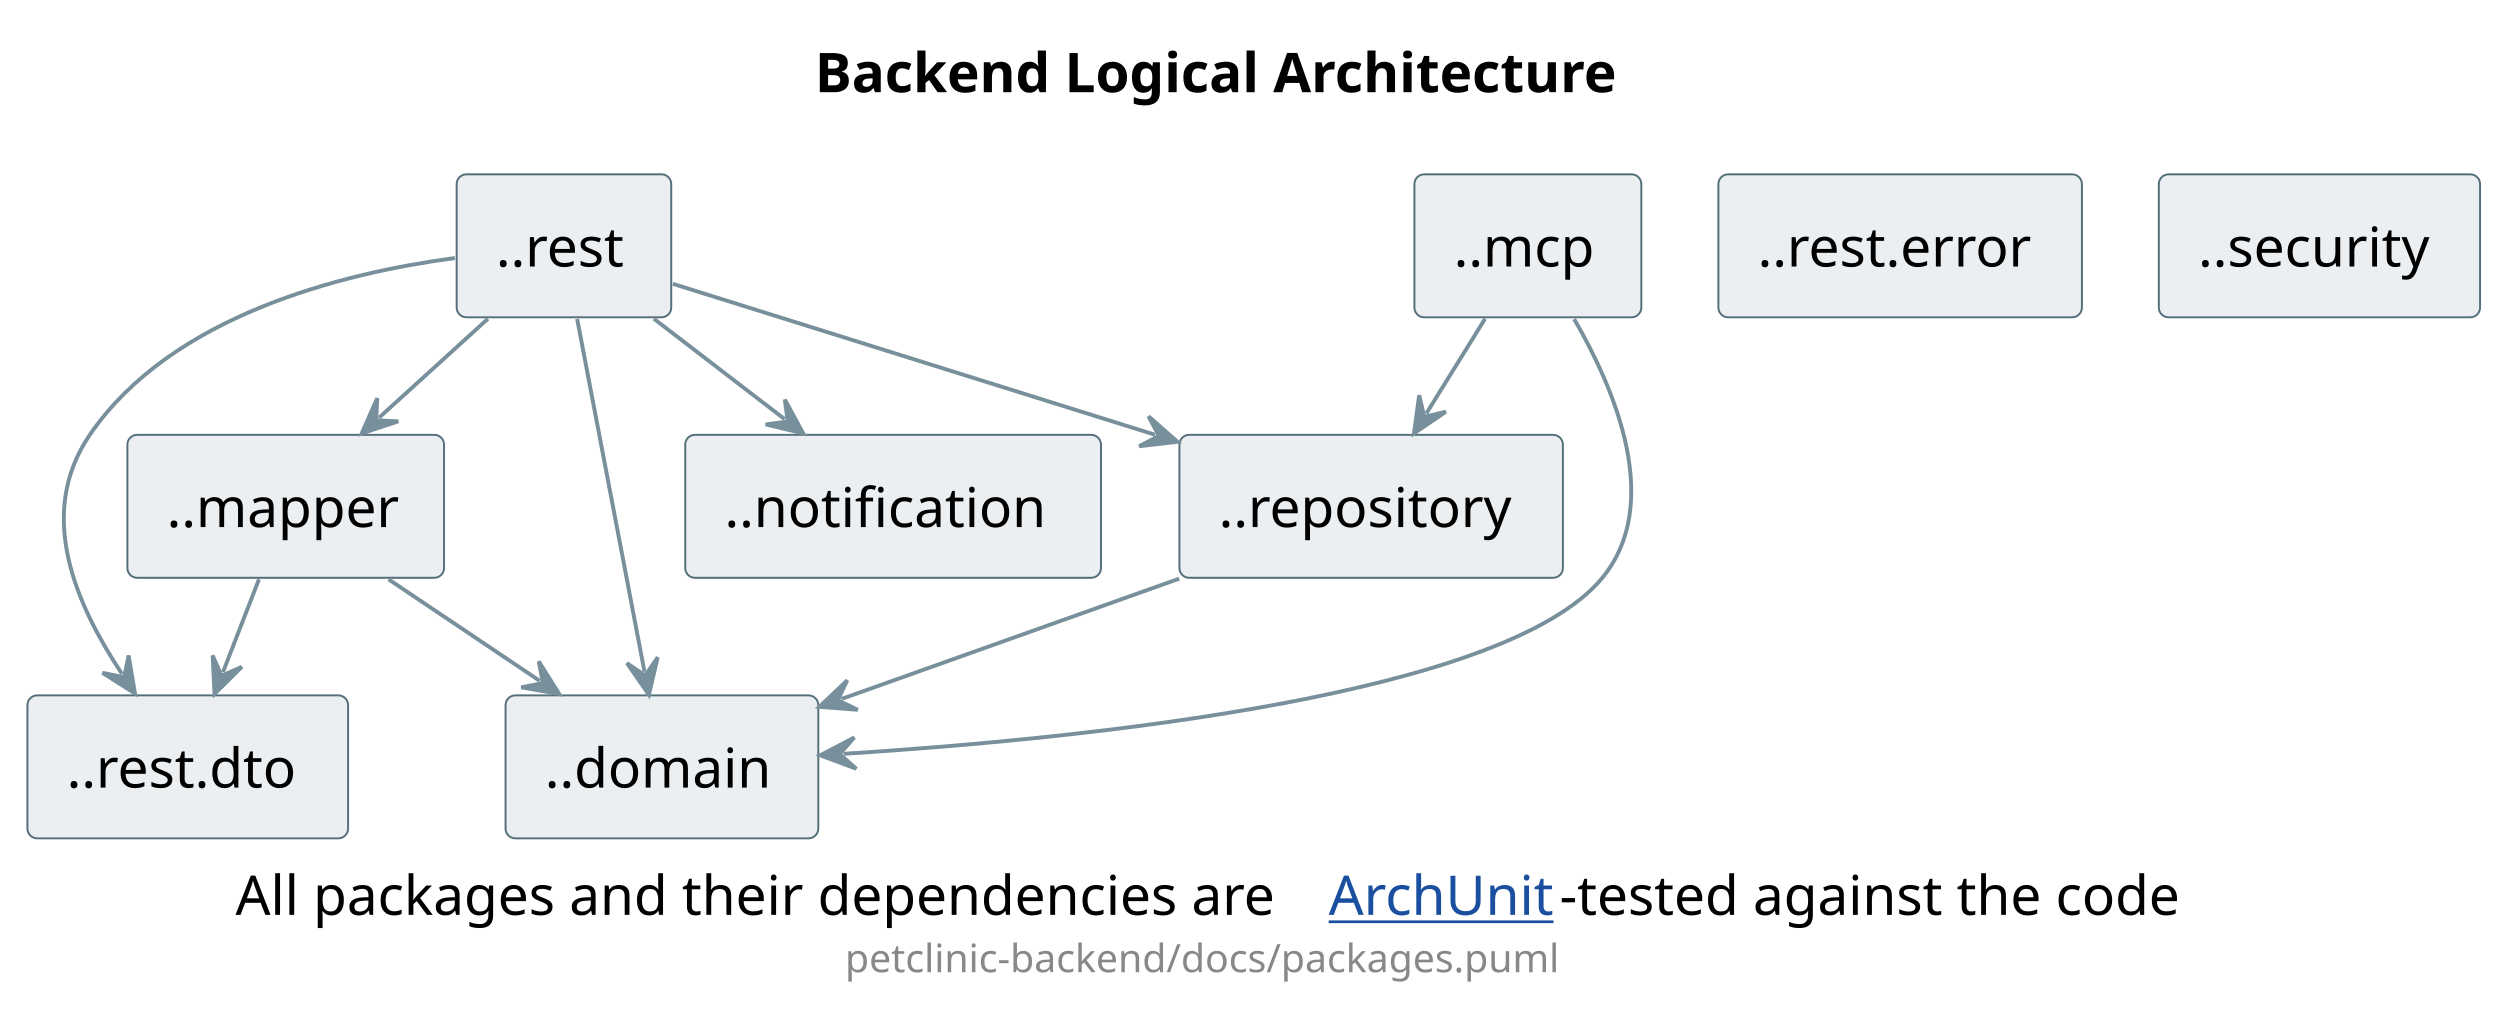
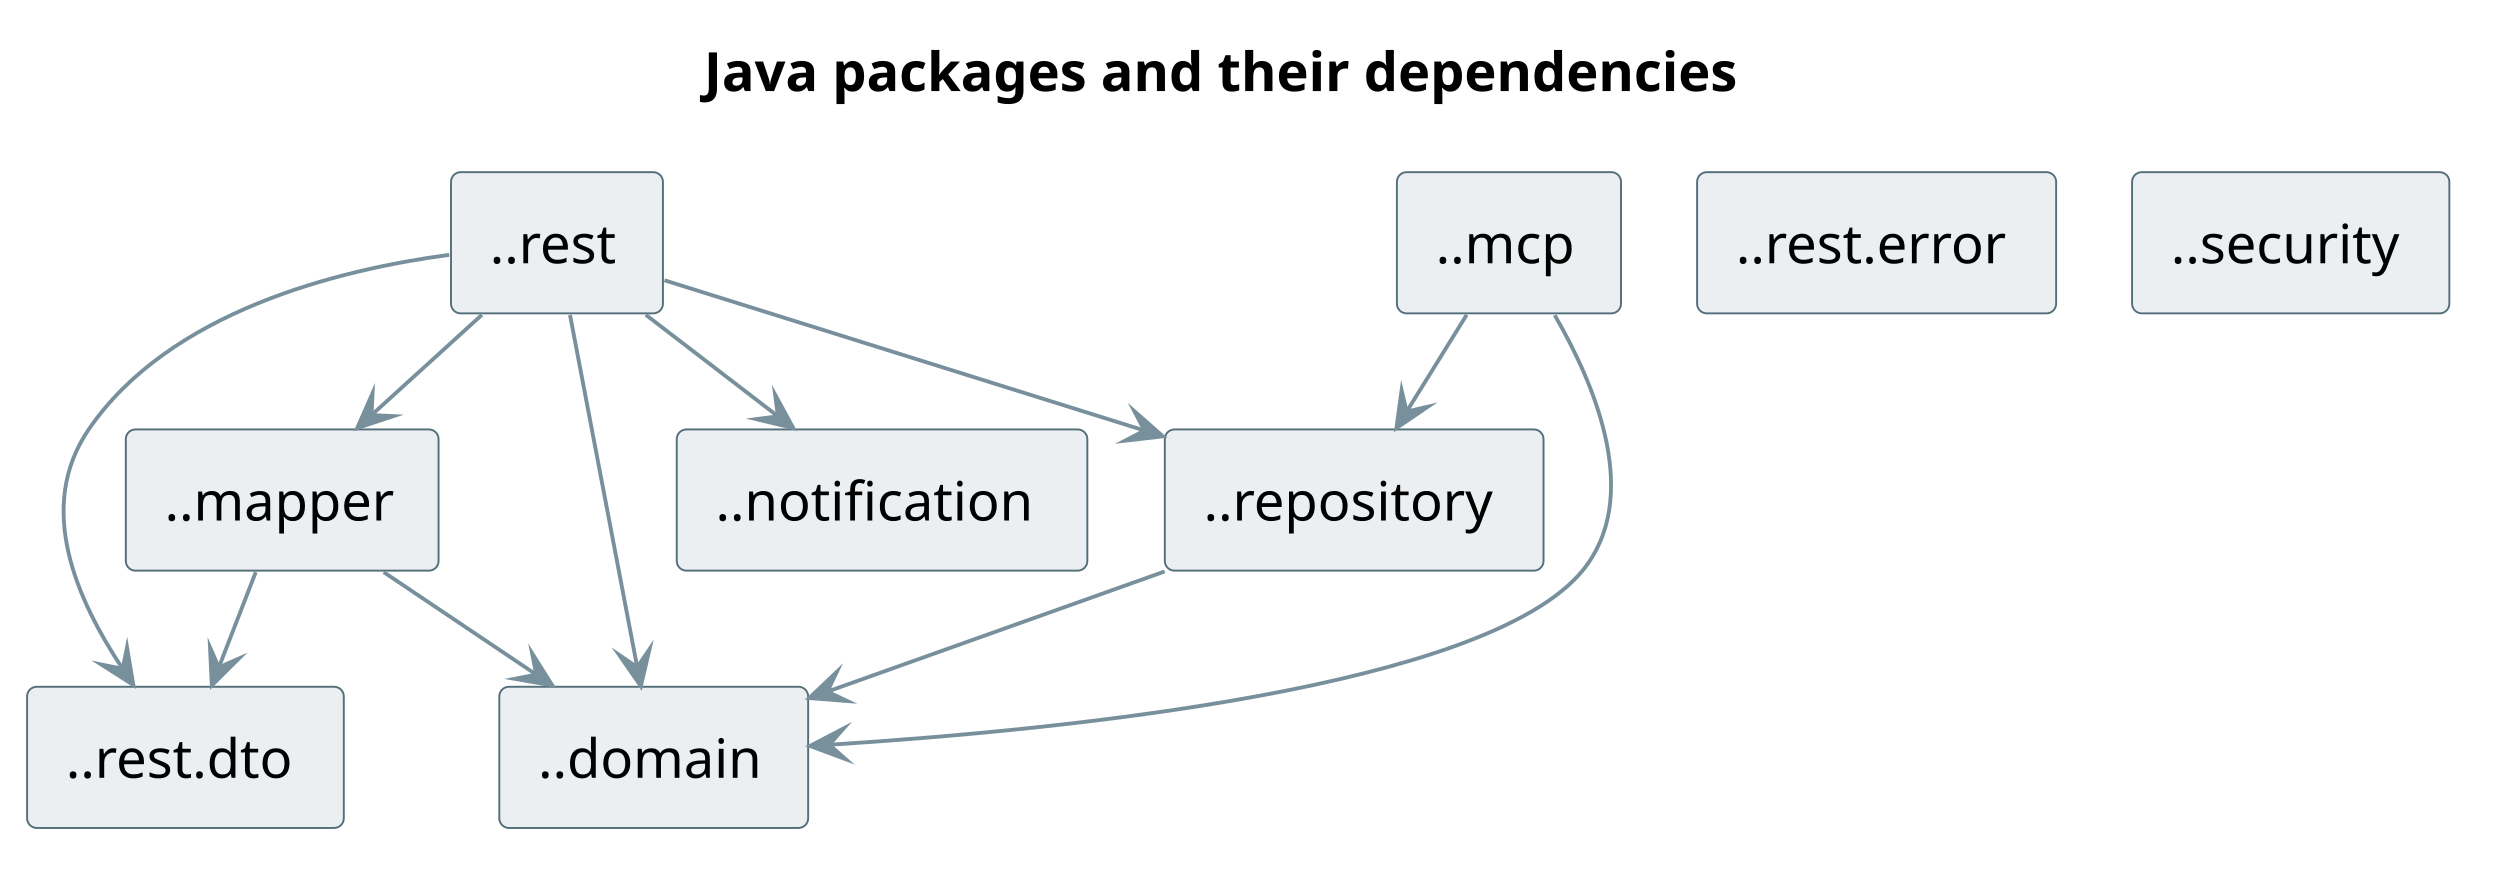
- <svg xmlns="http://www.w3.org/2000/svg" xmlns:xlink="http://www.w3.org/1999/xlink" contentStyleType="text/css" data-diagram-type="DESCRIPTION" height="258px" preserveAspectRatio="none" style="width:638px;height:258px;background:#FFFFFF;" version="1.1" viewBox="0 0 638 258" width="638px" zoomAndPan="magnify">
+ <svg xmlns="http://www.w3.org/2000/svg" version="1.1" data-diagram-type="DESCRIPTION" style="width:646px;height:227px;background:#FFFFFF;" width="646px" height="227px" viewBox="0 0 646 227" zoomAndPan="magnify" preserveAspectRatio="none" contentStyleType="text/css">
  <defs />
-   <g>
+   <g font-family="sans-serif" lengthAdjust="spacing">
    <g class="title" data-source-line="2">
-       <text fill="#000000" font-family="sans-serif" font-size="14" font-weight="bold" lengthAdjust="spacing" textLength="209.002" x="207.955" y="23.535">Backend Logical Architecture</text>
+       <text x="181.894" y="23.535" fill="#000" font-size="14" textLength="276.124" font-weight="700">Java packages and their dependencies</text>
    </g>
-     <g class="entity" data-qualified-name="..rest" data-source-line="25" id="ent0002">
-       <rect fill="#ECEFF1" height="36.488" rx="2.5" ry="2.5" style="stroke:#546E7A;stroke-width:0.5;" width="54.761" x="116.54" y="44.488" />
-       <text fill="#000000" font-family="sans-serif" font-size="14" lengthAdjust="spacing" textLength="34.761" x="126.54" y="68.023">..rest</text>
+     <g class="entity" data-qualified-name="..rest" id="ent0001" data-source-line="21">
+       <rect x="116.54" y="44.488" width="54.761" height="36.488" fill="#ECEFF1" style="stroke:#546E7A;stroke-width:0.5;" rx="2.5" ry="2.5" />
+       <text x="126.54" y="68.023" fill="#000" font-size="14" textLength="34.761">..rest</text>
    </g>
-     <g class="entity" data-qualified-name="..mcp" data-source-line="26" id="ent0003">
-       <rect fill="#ECEFF1" height="36.488" rx="2.5" ry="2.5" style="stroke:#546E7A;stroke-width:0.5;" width="57.912" x="360.96" y="44.488" />
-       <text fill="#000000" font-family="sans-serif" font-size="14" lengthAdjust="spacing" textLength="37.912" x="370.96" y="68.023">..mcp</text>
+     <g class="entity" data-qualified-name="..mcp" id="ent0002" data-source-line="22">
+       <rect x="360.96" y="44.488" width="57.912" height="36.488" fill="#ECEFF1" style="stroke:#546E7A;stroke-width:0.5;" rx="2.5" ry="2.5" />
+       <text x="370.96" y="68.023" fill="#000" font-size="14" textLength="37.912">..mcp</text>
    </g>
-     <g class="entity" data-qualified-name="..rest.error" data-source-line="27" id="ent0004">
-       <rect fill="#ECEFF1" height="36.488" rx="2.5" ry="2.5" style="stroke:#546E7A;stroke-width:0.5;" width="92.775" x="438.53" y="44.488" />
-       <text fill="#000000" font-family="sans-serif" font-size="14" lengthAdjust="spacing" textLength="72.775" x="448.53" y="68.023">..rest.error</text>
+     <g class="entity" data-qualified-name="..rest.error" id="ent0003" data-source-line="23">
+       <rect x="438.53" y="44.488" width="92.775" height="36.488" fill="#ECEFF1" style="stroke:#546E7A;stroke-width:0.5;" rx="2.5" ry="2.5" />
+       <text x="448.53" y="68.023" fill="#000" font-size="14" textLength="72.775">..rest.error</text>
    </g>
-     <g class="entity" data-qualified-name="..security" data-source-line="28" id="ent0005">
-       <rect fill="#ECEFF1" height="36.488" rx="2.5" ry="2.5" style="stroke:#546E7A;stroke-width:0.5;" width="81.981" x="550.93" y="44.488" />
-       <text fill="#000000" font-family="sans-serif" font-size="14" lengthAdjust="spacing" textLength="61.981" x="560.93" y="68.023">..security</text>
+     <g class="entity" data-qualified-name="..security" id="ent0004" data-source-line="24">
+       <rect x="550.93" y="44.488" width="81.981" height="36.488" fill="#ECEFF1" style="stroke:#546E7A;stroke-width:0.5;" rx="2.5" ry="2.5" />
+       <text x="560.93" y="68.023" fill="#000" font-size="14" textLength="61.981">..security</text>
    </g>
-     <g class="entity" data-qualified-name="..mapper" data-source-line="29" id="ent0006">
-       <rect fill="#ECEFF1" height="36.488" rx="2.5" ry="2.5" style="stroke:#546E7A;stroke-width:0.5;" width="80.812" x="32.51" y="110.968" />
-       <text fill="#000000" font-family="sans-serif" font-size="14" lengthAdjust="spacing" textLength="60.812" x="42.51" y="134.503">..mapper</text>
+     <g class="entity" data-qualified-name="..mapper" id="ent0005" data-source-line="25">
+       <rect x="32.51" y="110.968" width="80.813" height="36.488" fill="#ECEFF1" style="stroke:#546E7A;stroke-width:0.5;" rx="2.5" ry="2.5" />
+       <text x="42.51" y="134.503" fill="#000" font-size="14" textLength="60.813">..mapper</text>
    </g>
-     <g class="entity" data-qualified-name="..repository" data-source-line="30" id="ent0007">
-       <rect fill="#ECEFF1" height="36.488" rx="2.5" ry="2.5" style="stroke:#546E7A;stroke-width:0.5;" width="97.861" x="300.99" y="110.968" />
-       <text fill="#000000" font-family="sans-serif" font-size="14" lengthAdjust="spacing" textLength="77.861" x="310.99" y="134.503">..repository</text>
+     <g class="entity" data-qualified-name="..repository" id="ent0006" data-source-line="26">
+       <rect x="300.99" y="110.968" width="97.861" height="36.488" fill="#ECEFF1" style="stroke:#546E7A;stroke-width:0.5;" rx="2.5" ry="2.5" />
+       <text x="310.99" y="134.503" fill="#000" font-size="14" textLength="77.861">..repository</text>
    </g>
-     <g class="entity" data-qualified-name="..notification" data-source-line="31" id="ent0008">
-       <rect fill="#ECEFF1" height="36.488" rx="2.5" ry="2.5" style="stroke:#546E7A;stroke-width:0.5;" width="106.099" x="174.87" y="110.968" />
-       <text fill="#000000" font-family="sans-serif" font-size="14" lengthAdjust="spacing" textLength="86.099" x="184.87" y="134.503">..notification</text>
+     <g class="entity" data-qualified-name="..notification" id="ent0007" data-source-line="27">
+       <rect x="174.87" y="110.968" width="106.099" height="36.488" fill="#ECEFF1" style="stroke:#546E7A;stroke-width:0.5;" rx="2.5" ry="2.5" />
+       <text x="184.87" y="134.503" fill="#000" font-size="14" textLength="86.099">..notification</text>
    </g>
-     <g class="entity" data-qualified-name="..rest.dto" data-source-line="32" id="ent0009">
-       <rect fill="#ECEFF1" height="36.488" rx="2.5" ry="2.5" style="stroke:#546E7A;stroke-width:0.5;" width="81.838" x="7" y="177.458" />
-       <text fill="#000000" font-family="sans-serif" font-size="14" lengthAdjust="spacing" textLength="61.838" x="17" y="200.993">..rest.dto</text>
+     <g class="entity" data-qualified-name="..rest.dto" id="ent0008" data-source-line="28">
+       <rect x="7" y="177.458" width="81.838" height="36.488" fill="#ECEFF1" style="stroke:#546E7A;stroke-width:0.5;" rx="2.5" ry="2.5" />
+       <text x="17" y="200.993" fill="#000" font-size="14" textLength="61.838">..rest.dto</text>
    </g>
-     <g class="entity" data-qualified-name="..domain" data-source-line="33" id="ent0010">
-       <rect fill="#ECEFF1" height="36.488" rx="2.5" ry="2.5" style="stroke:#546E7A;stroke-width:0.5;" width="79.808" x="129.02" y="177.458" />
-       <text fill="#000000" font-family="sans-serif" font-size="14" lengthAdjust="spacing" textLength="59.808" x="139.02" y="200.993">..domain</text>
+     <g class="entity" data-qualified-name="..domain" id="ent0009" data-source-line="29">
+       <rect x="129.02" y="177.458" width="79.808" height="36.488" fill="#ECEFF1" style="stroke:#546E7A;stroke-width:0.5;" rx="2.5" ry="2.5" />
+       <text x="139.02" y="200.993" fill="#000" font-size="14" textLength="59.808">..domain</text>
    </g>
-     <g class="link" data-entity-1="ent0007" data-entity-2="ent0010" data-link-type="dependency" data-source-line="35" id="lnk11">
-       <path d="M300.94,147.668 C272.15,157.928 241.853,168.726 214.743,178.376" fill="none" id="..repository-to-..domain" style="stroke:#78909C;stroke-width:1;" />
-       <polygon fill="#78909C" points="209.09,180.388,218.91,181.139,213.8,178.712,216.227,173.602,209.09,180.388" style="stroke:#78909C;stroke-width:1;" />
+     <g class="link" data-entity-1="ent0006" data-entity-2="ent0009" id="lnk10" data-source-line="31" data-link-type="dependency">
+       <path d="M300.94,147.668 C272.15,157.928 240.91,169.062 213.8,178.712" style="stroke:#78909C;stroke-width:1;" fill="none" id="..repository-to-..domain" />
+       <polygon points="209.09,180.388,218.91,181.139,213.8,178.712,216.227,173.602,209.09,180.388" fill="#78909C" style="stroke:#78909C;stroke-width:1;stroke-linejoin:miter;stroke-miterlimit:10;" />
    </g>
-     <g class="link" data-entity-1="ent0006" data-entity-2="ent0010" data-link-type="dependency" data-source-line="36" id="lnk12">
-       <path d="M99.15,147.838 C112.7,156.938 124.2,164.661 137.74,173.761" fill="none" id="..mapper-to-..domain" style="stroke:#78909C;stroke-width:1;" />
-       <polygon fill="#78909C" points="142.72,177.108,137.482,168.768,138.57,174.319,133.019,175.408,142.72,177.108" style="stroke:#78909C;stroke-width:1;" />
+     <g class="link" data-entity-1="ent0005" data-entity-2="ent0009" id="lnk11" data-source-line="32" data-link-type="dependency">
+       <path d="M99.15,147.838 C112.7,156.938 125.03,165.219 138.57,174.319" style="stroke:#78909C;stroke-width:1;" fill="none" id="..mapper-to-..domain" />
+       <polygon points="142.72,177.108,137.482,168.768,138.57,174.319,133.019,175.408,142.72,177.108" fill="#78909C" style="stroke:#78909C;stroke-width:1;stroke-linejoin:miter;stroke-miterlimit:10;" />
    </g>
-     <g class="link" data-entity-1="ent0006" data-entity-2="ent0009" data-link-type="dependency" data-source-line="37" id="lnk13">
-       <path d="M66.09,147.838 C62.56,156.938 60.44,162.414 56.91,171.514" fill="none" id="..mapper-to-..rest.dto" style="stroke:#78909C;stroke-width:1;" />
-       <polygon fill="#78909C" points="54.74,177.108,61.724,170.164,56.548,172.447,54.266,167.271,54.74,177.108" style="stroke:#78909C;stroke-width:1;" />
+     <g class="link" data-entity-1="ent0005" data-entity-2="ent0008" id="lnk12" data-source-line="33" data-link-type="dependency">
+       <path d="M66.09,147.838 C62.56,156.938 60.078,163.347 56.548,172.447" style="stroke:#78909C;stroke-width:1;" fill="none" id="..mapper-to-..rest.dto" />
+       <polygon points="54.74,177.108,61.724,170.164,56.548,172.447,54.266,167.271,54.74,177.108" fill="#78909C" style="stroke:#78909C;stroke-width:1;stroke-linejoin:miter;stroke-miterlimit:10;" />
    </g>
-     <g class="link" data-entity-1="ent0002" data-entity-2="ent0010" data-link-type="dependency" data-source-line="38" id="lnk14">
-       <path d="M147.29,81.388 C152.09,106.528 159.705,146.445 164.475,171.425" fill="none" id="..rest-to-..domain" style="stroke:#78909C;stroke-width:1;" />
-       <polygon fill="#78909C" points="165.6,177.318,167.841,167.728,164.662,172.407,159.983,169.228,165.6,177.318" style="stroke:#78909C;stroke-width:1;" />
+     <g class="link" data-entity-1="ent0001" data-entity-2="ent0009" id="lnk13" data-source-line="34" data-link-type="dependency">
+       <path d="M147.29,81.388 C152.09,106.528 159.892,147.427 164.662,172.407" style="stroke:#78909C;stroke-width:1;" fill="none" id="..rest-to-..domain" />
+       <polygon points="165.6,177.318,167.841,167.728,164.662,172.407,159.983,169.228,165.6,177.318" fill="#78909C" style="stroke:#78909C;stroke-width:1;stroke-linejoin:miter;stroke-miterlimit:10;" />
    </g>
-     <g class="link" data-entity-1="ent0002" data-entity-2="ent0007" data-link-type="dependency" data-source-line="39" id="lnk15">
-       <path d="M171.7,72.428 C204.65,82.738 254.444,98.325 294.774,110.955" fill="none" id="..rest-to-..repository" style="stroke:#78909C;stroke-width:1;" />
-       <polygon fill="#78909C" points="300.5,112.748,293.107,106.241,295.728,111.254,290.716,113.876,300.5,112.748" style="stroke:#78909C;stroke-width:1;" />
+     <g class="link" data-entity-1="ent0001" data-entity-2="ent0006" id="lnk14" data-source-line="35" data-link-type="dependency">
+       <path d="M171.7,72.428 C204.65,82.738 255.399,98.624 295.729,111.254" style="stroke:#78909C;stroke-width:1;" fill="none" id="..rest-to-..repository" />
+       <polygon points="300.5,112.748,293.107,106.241,295.729,111.254,290.716,113.876,300.5,112.748" fill="#78909C" style="stroke:#78909C;stroke-width:1;stroke-linejoin:miter;stroke-miterlimit:10;" />
    </g>
-     <g class="link" data-entity-1="ent0002" data-entity-2="ent0006" data-link-type="dependency" data-source-line="40" id="lnk16">
-       <path d="M124.52,81.348 C114.5,90.448 106.75,97.482 96.74,106.582" fill="none" id="..rest-to-..mapper" style="stroke:#78909C;stroke-width:1;" />
-       <polygon fill="#78909C" points="92.3,110.618,101.65,107.524,96,107.255,96.269,101.605,92.3,110.618" style="stroke:#78909C;stroke-width:1;" />
+     <g class="link" data-entity-1="ent0001" data-entity-2="ent0005" id="lnk15" data-source-line="36" data-link-type="dependency">
+       <path d="M124.52,81.348 C114.5,90.448 106.01,98.155 96,107.255" style="stroke:#78909C;stroke-width:1;" fill="none" id="..rest-to-..mapper" />
+       <polygon points="92.3,110.618,101.65,107.524,96,107.255,96.269,101.604,92.3,110.618" fill="#78909C" style="stroke:#78909C;stroke-width:1;stroke-linejoin:miter;stroke-miterlimit:10;" />
    </g>
-     <g class="link" data-entity-1="ent0002" data-entity-2="ent0009" data-link-type="dependency" data-source-line="41" id="lnk17">
-       <path d="M116.09,65.848 C87.3,69.698 43.72,80.528 22.92,110.968 C9.14,131.138 19.269,154.054 31.139,171.994" fill="none" id="..rest-to-..rest.dto" style="stroke:#78909C;stroke-width:1;" />
-       <polygon fill="#78909C" points="34.45,176.998,32.82,167.285,31.691,172.828,26.148,171.7,34.45,176.998" style="stroke:#78909C;stroke-width:1;" />
+     <g class="link" data-entity-1="ent0001" data-entity-2="ent0008" id="lnk16" data-source-line="37" data-link-type="dependency">
+       <path d="M116.09,65.848 C87.3,69.698 43.72,80.528 22.92,110.968 C9.14,131.138 19.821,154.888 31.691,172.828" style="stroke:#78909C;stroke-width:1;" fill="none" id="..rest-to-..rest.dto" />
+       <polygon points="34.45,176.998,32.82,167.285,31.691,172.828,26.148,171.7,34.45,176.998" fill="#78909C" style="stroke:#78909C;stroke-width:1;stroke-linejoin:miter;stroke-miterlimit:10;" />
    </g>
-     <g class="link" data-entity-1="ent0002" data-entity-2="ent0008" data-link-type="dependency" data-source-line="42" id="lnk18">
-       <path d="M166.87,81.348 C178.72,90.448 188.381,97.864 200.231,106.964" fill="none" id="..rest-to-..notification" style="stroke:#78909C;stroke-width:1;" />
-       <polygon fill="#78909C" points="204.99,110.618,200.288,101.964,201.024,107.573,195.416,108.309,204.99,110.618" style="stroke:#78909C;stroke-width:1;" />
+     <g class="link" data-entity-1="ent0001" data-entity-2="ent0007" id="lnk17" data-source-line="38" data-link-type="dependency">
+       <path d="M166.87,81.348 C178.72,90.448 189.174,98.473 201.024,107.573" style="stroke:#78909C;stroke-width:1;" fill="none" id="..rest-to-..notification" />
+       <polygon points="204.99,110.618,200.288,101.964,201.024,107.573,195.416,108.309,204.99,110.618" fill="#78909C" style="stroke:#78909C;stroke-width:1;stroke-linejoin:miter;stroke-miterlimit:10;" />
    </g>
-     <g class="link" data-entity-1="ent0003" data-entity-2="ent0010" data-link-type="dependency" data-source-line="43" id="lnk19">
-       <path d="M401.73,81.418 C412.43,99.878 424.35,128.688 408.92,147.458 C384.1,177.638 276.968,188.458 215.288,192.378" fill="none" id="..mcp-to-..domain" style="stroke:#78909C;stroke-width:1;" />
-       <polygon fill="#78909C" points="209.3,192.758,218.536,196.179,214.29,192.441,218.028,188.196,209.3,192.758" style="stroke:#78909C;stroke-width:1;" />
+     <g class="link" data-entity-1="ent0002" data-entity-2="ent0009" id="lnk18" data-source-line="39" data-link-type="dependency">
+       <path d="M401.73,81.418 C412.43,99.878 424.35,128.688 408.92,147.458 C384.1,177.638 275.97,188.521 214.29,192.441" style="stroke:#78909C;stroke-width:1;" fill="none" id="..mcp-to-..domain" />
+       <polygon points="209.3,192.758,218.536,196.179,214.29,192.441,218.028,188.196,209.3,192.758" fill="#78909C" style="stroke:#78909C;stroke-width:1;stroke-linejoin:miter;stroke-miterlimit:10;" />
    </g>
-     <g class="link" data-entity-1="ent0003" data-entity-2="ent0007" data-link-type="dependency" data-source-line="44" id="lnk20">
-       <path d="M378.99,81.348 C373.34,90.448 369.641,96.418 364.001,105.518" fill="none" id="..mcp-to-..repository" style="stroke:#78909C;stroke-width:1;" />
-       <polygon fill="#78909C" points="360.84,110.618,368.981,105.076,363.474,106.368,362.181,100.861,360.84,110.618" style="stroke:#78909C;stroke-width:1;" />
-     </g>
-     <g class="caption" data-source-line="3">
-       <text fill="#000000" font-family="sans-serif" font-size="14" lengthAdjust="spacing" textLength="274.552" x="60.097" y="233.482">All packages and their dependencies are</text>
-       <a href="https://www.archunit.org/" target="_top" title="What is ArchUnit?" xlink:actuate="onRequest" xlink:href="https://www.archunit.org/" xlink:show="new" xlink:title="What is ArchUnit?" xlink:type="simple">
-         <text fill="#1A4FA0" font-family="sans-serif" font-size="14" lengthAdjust="spacing" text-decoration="underline" textLength="58.919" x="339.078" y="233.482">ArchUnit</text>
-       </a>
-       <text fill="#000000" font-family="sans-serif" font-size="14" lengthAdjust="spacing" textLength="166.817" x="397.997" y="233.482">-tested against the code</text>
-     </g>
-     <g class="footer" data-source-line="4">
-       <text fill="#888888" font-family="sans-serif" font-size="10" lengthAdjust="spacing" textLength="193.613" x="215.649" y="248.103">petclinic-backend/docs/packages.puml</text>
+     <g class="link" data-entity-1="ent0002" data-entity-2="ent0006" id="lnk19" data-source-line="40" data-link-type="dependency">
+       <path d="M378.99,81.348 C373.34,90.448 369.114,97.268 363.474,106.368" style="stroke:#78909C;stroke-width:1;" fill="none" id="..mcp-to-..repository" />
+       <polygon points="360.84,110.618,368.981,105.076,363.474,106.368,362.181,100.861,360.84,110.618" fill="#78909C" style="stroke:#78909C;stroke-width:1;stroke-linejoin:miter;stroke-miterlimit:10;" />
    </g>
  </g>
</svg>
